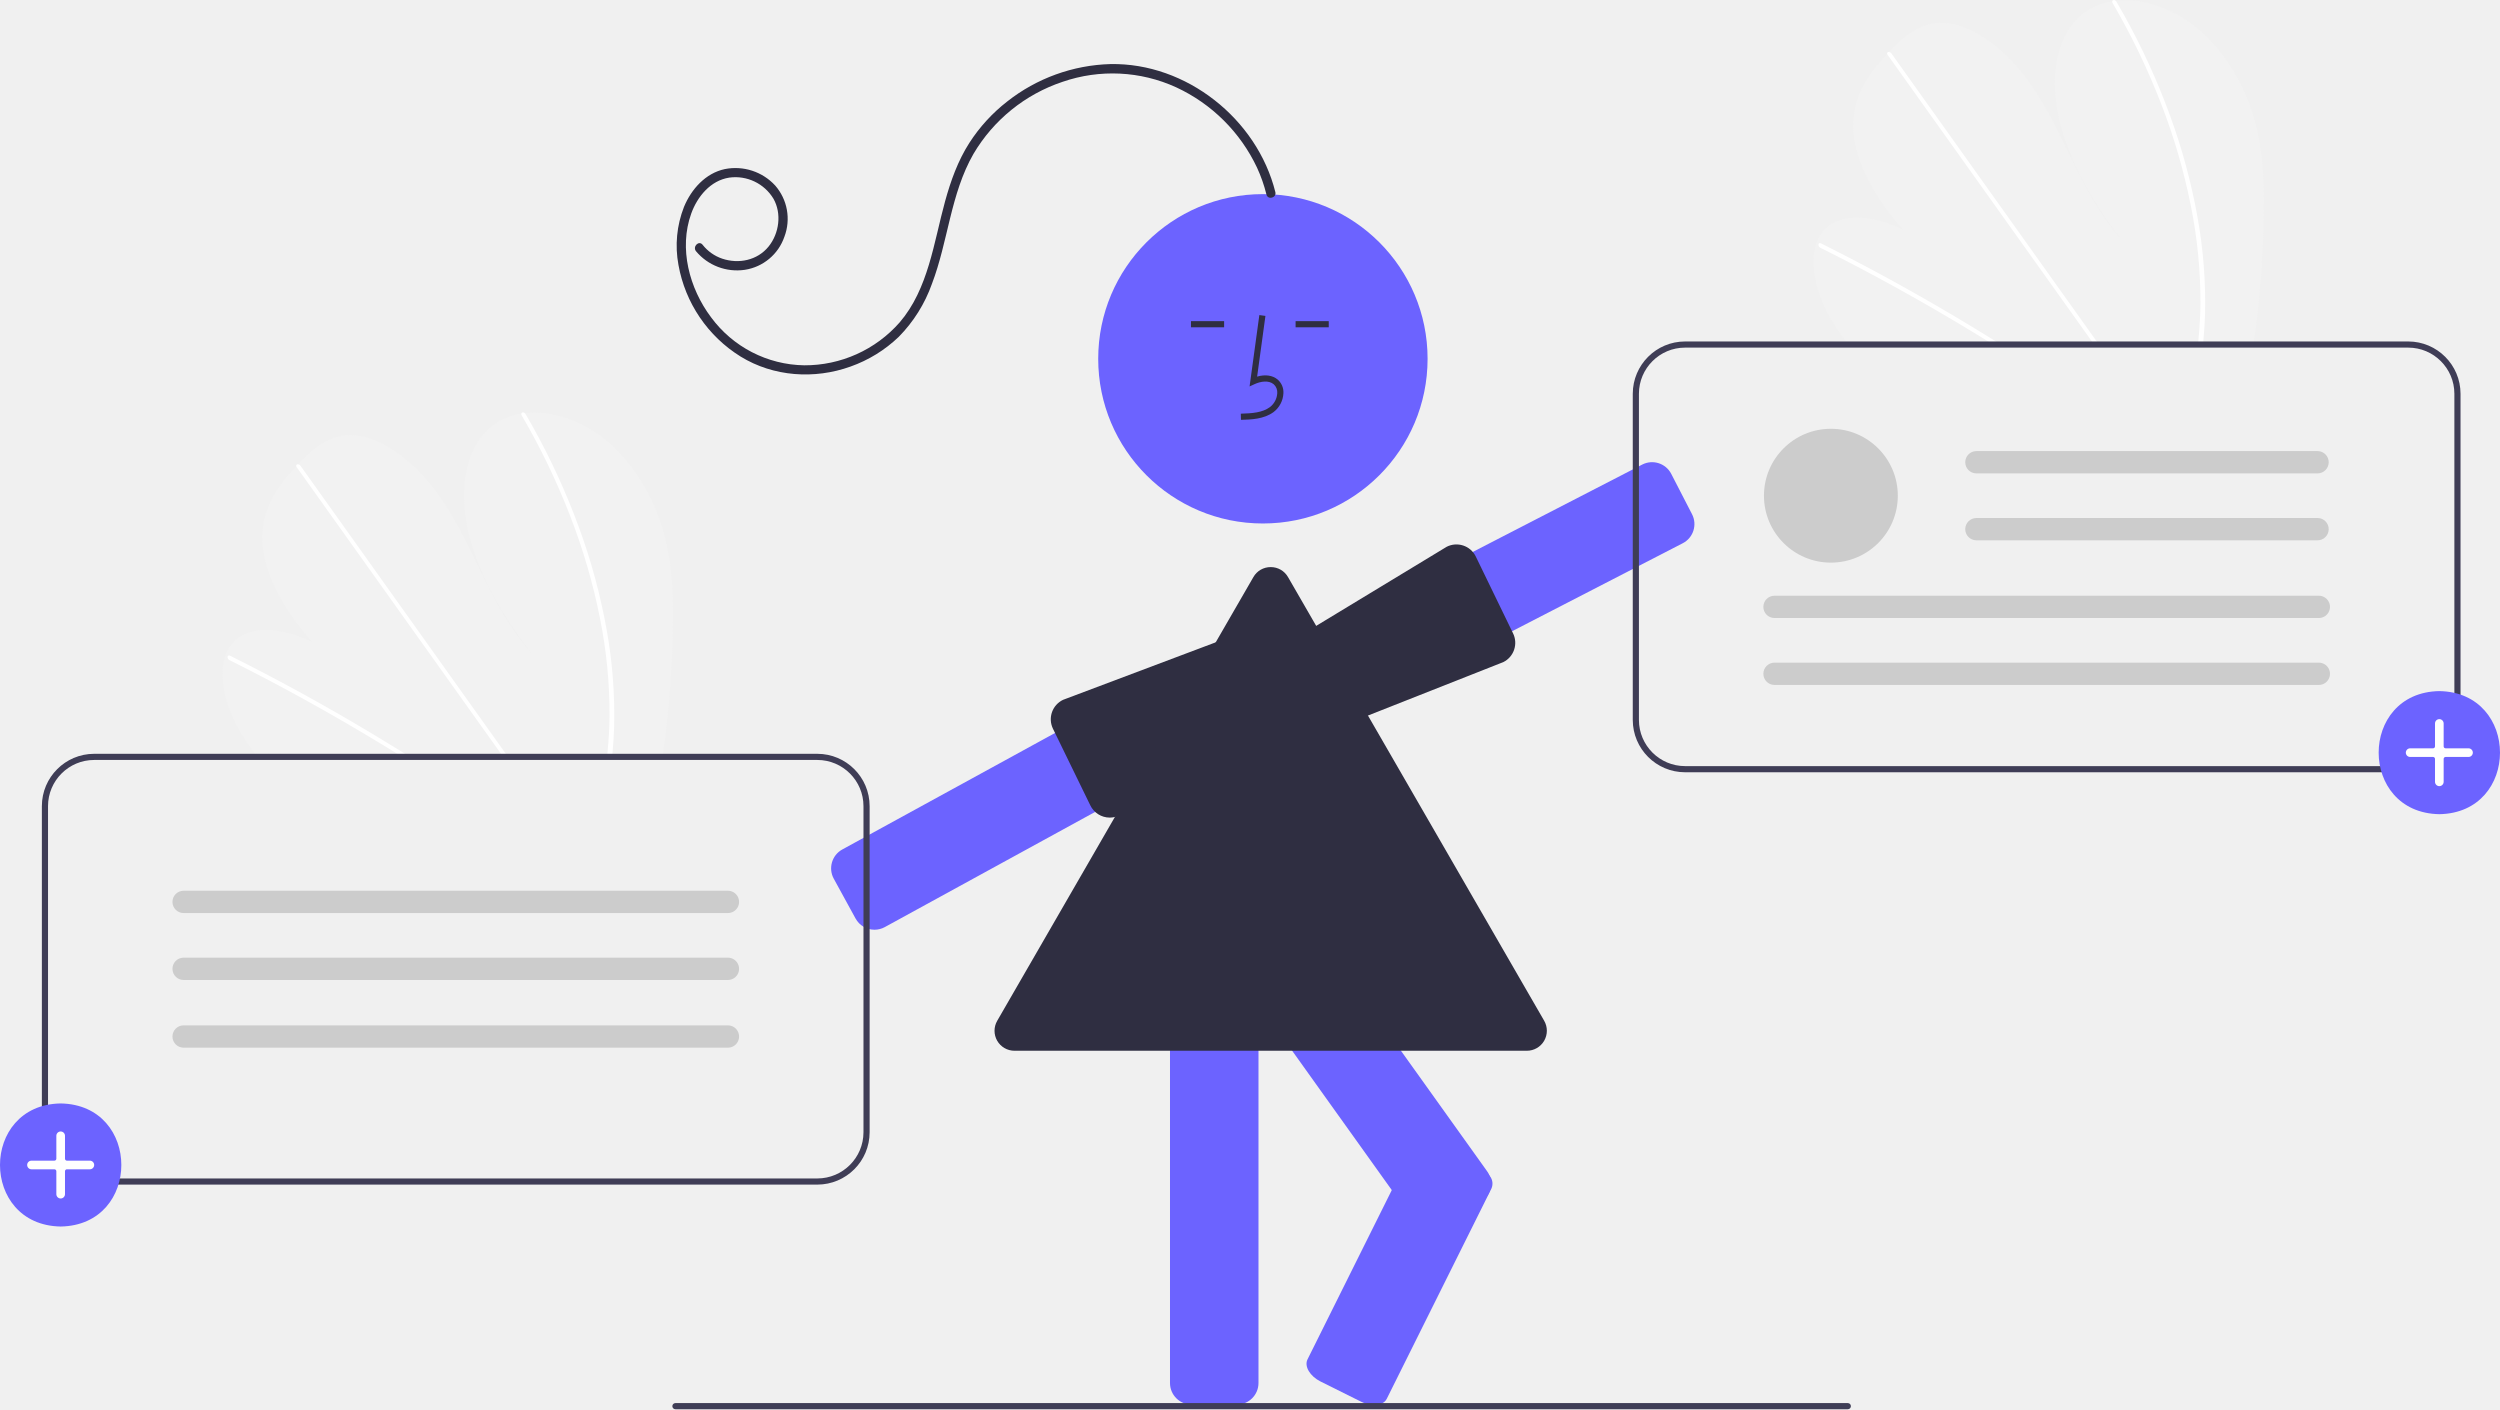
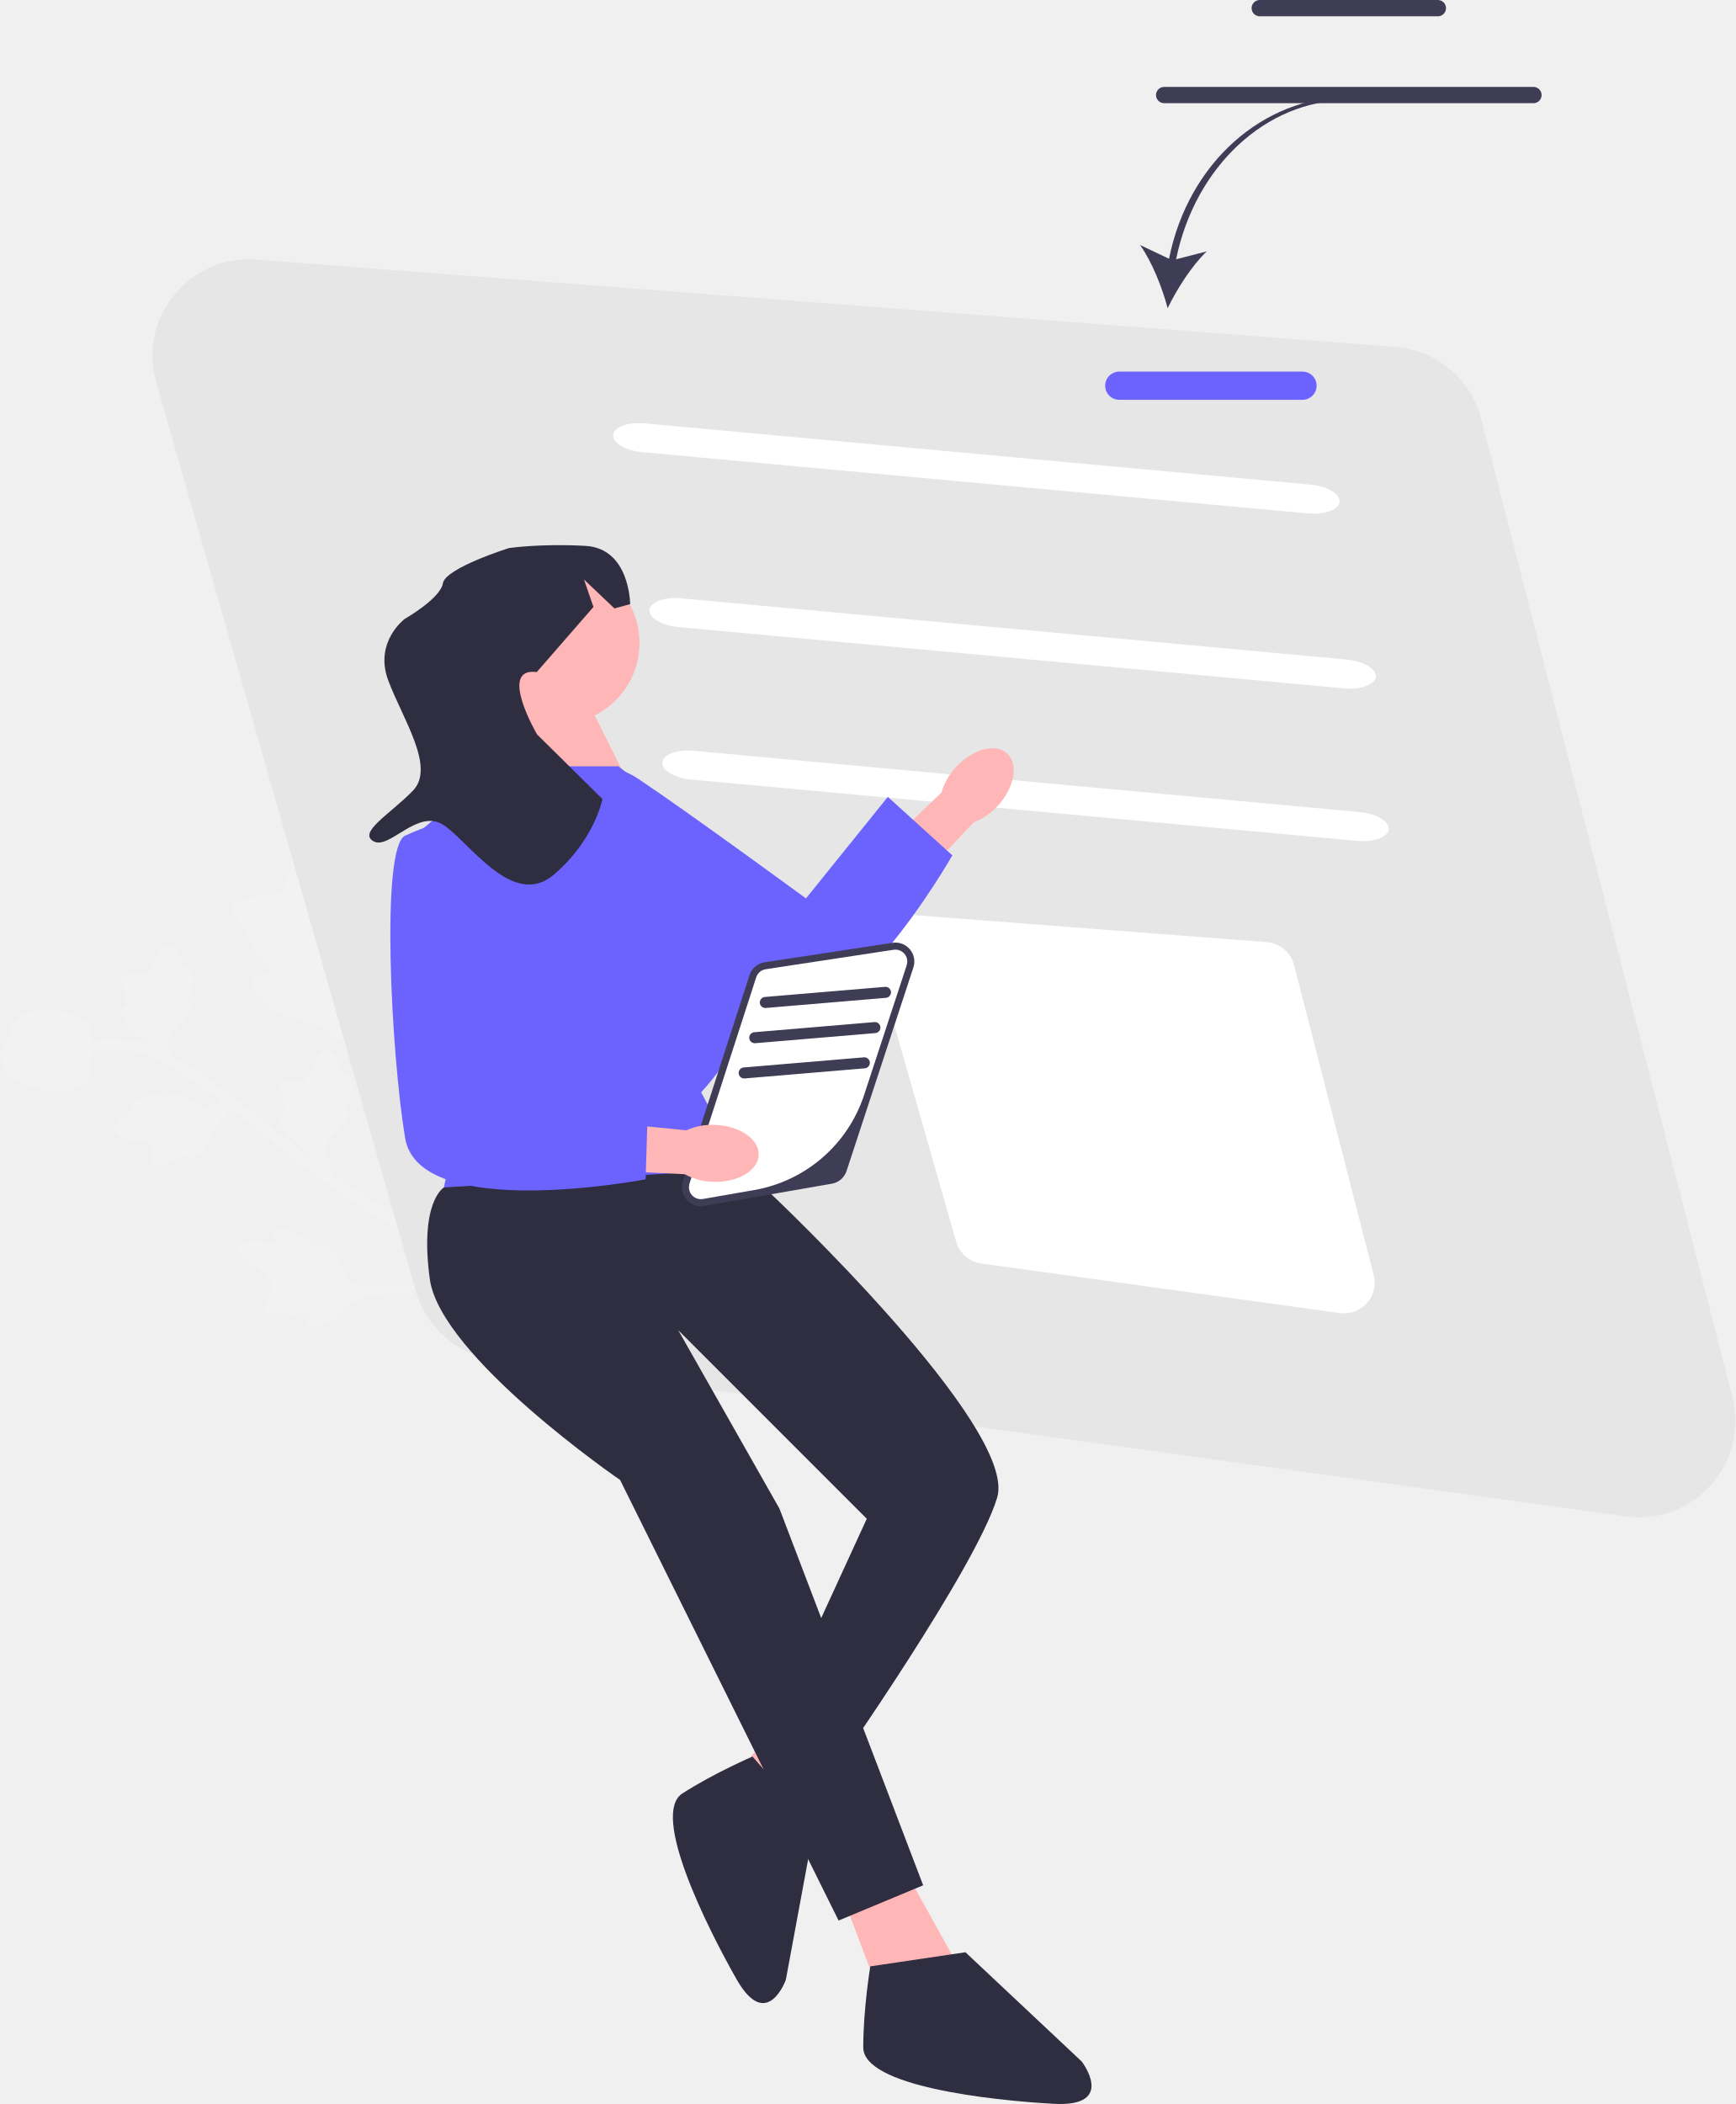
- <svg xmlns="http://www.w3.org/2000/svg" data-name="Layer 1" width="812.432" height="457.966" viewBox="0 0 812.432 457.966">
-   <path d="M929.463,288.968a328.915,328.915,0,0,1-3.101,42.264c-.068.492-.142.984-.21,1.476l-132.42-.74c-.389-.489-.771-.983-1.142-1.483-1.236-1.656-2.395-3.358-3.459-5.12-5.113-8.486-7.453-18.421-5.108-25.276l.042-.107a12.028,12.028,0,0,1,2.348-4.079c5.348-6.02,16.16-5.016,25.972-.157-8.801-9.633-15.808-21.789-16.341-32.64-.522-10.584,5.012-18.144,11.014-24.569.197-.212.394-.419.591-.625.096-.106.197-.206.292-.313,4.683-4.896,10.143-9.723,18.045-9.139,8.667.642,18.276,7.901,25.014,16.361,6.738,8.454,11.215,18.057,15.753,27.429,4.544,9.366,9.46,18.972,16.752,26.978-9.876-12.492-17.839-26.705-20.781-40.529s-.353-27.1,8.449-33.61a20.587,20.587,0,0,1,9.018-3.639c.38-.063.765-.114,1.157-.16,8.148-.927,17.877,1.891,26.154,8.627,9.116,7.417,15.436,18.413,18.58,28.851C929.23,269.205,929.565,279.254,929.463,288.968Z" transform="translate(-193.7841 -221.0168)" fill="#f2f2f2" />
-   <path d="M842.827,332.242l-2.532-.014q-1.206-.754-2.423-1.49c-.502-.317-1.011-.622-1.519-.934q-12.599-7.694-25.355-14.761-12.745-7.073-25.617-13.493a1.061,1.061,0,0,1-.61-1.213.306.306,0,0,1,.042-.089c.12-.225.387-.318.778-.126,1.053.528,2.111,1.056,3.164,1.595q12.908,6.531,25.705,13.713,12.788,7.18,25.431,14.993c.177.108.355.221.532.329C841.225,331.248,842.023,331.745,842.827,332.242Z" transform="translate(-193.7841 -221.0168)" fill="#fff" />
-   <path d="M875.475,332.424l-1.566-.009c-.353-.494-.7-.988-1.053-1.483Q860.41,313.48,847.97,296.027q-20.373-28.573-40.734-57.146a1.008,1.008,0,0,1-.176-.345c-.116-.422.194-.669.591-.625a1.189,1.189,0,0,1,.827.527q11.422,16.024,22.839,32.036,20.267,28.43,40.528,56.854c.859,1.203,1.718,2.412,2.577,3.614C874.775,331.436,875.128,331.93,875.475,332.424Z" transform="translate(-193.7841 -221.0168)" fill="#fff" />
-   <path d="M910.358,323.331c-.08,2.639-.255,5.236-.483,7.808q-.066.738-.133,1.476l-1.643-.009c.05-.492.1-.984.145-1.476.347-3.717.593-7.475.627-11.336a158.147,158.147,0,0,0-3.113-31.878,198.482,198.482,0,0,0-9.643-33.118A227.441,227.441,0,0,0,880.339,222.031a.875.875,0,0,1-.145-.582c.068-.468.691-.607,1.157-.16a1.36,1.36,0,0,1,.236.298q1.137,1.955,2.232,3.921a227.282,227.282,0,0,1,15.1,32.882,197.542,197.542,0,0,1,8.99,33.168A156.023,156.023,0,0,1,910.358,323.331Z" transform="translate(-193.7841 -221.0168)" fill="#fff" />
-   <path d="M412.463,422.968a328.915,328.915,0,0,1-3.101,42.264c-.068.492-.142.984-.21,1.476l-132.42-.74c-.389-.489-.771-.983-1.142-1.483-1.236-1.656-2.395-3.358-3.459-5.12-5.113-8.486-7.453-18.421-5.108-25.276l.042-.107a12.028,12.028,0,0,1,2.348-4.079c5.348-6.02,16.16-5.016,25.972-.157-8.801-9.633-15.808-21.789-16.341-32.64-.522-10.584,5.012-18.144,11.014-24.569.197-.212.394-.419.591-.625.096-.106.197-.206.292-.313,4.683-4.896,10.143-9.723,18.045-9.139,8.667.642,18.276,7.901,25.014,16.361,6.738,8.454,11.215,18.057,15.753,27.429,4.544,9.366,9.46,18.972,16.752,26.978-9.876-12.492-17.839-26.705-20.781-40.529s-.353-27.1,8.449-33.61a20.587,20.587,0,0,1,9.018-3.639c.38-.063.765-.114,1.157-.16,8.148-.927,17.877,1.891,26.154,8.627,9.116,7.417,15.436,18.413,18.58,28.851C412.23,403.205,412.565,413.254,412.463,422.968Z" transform="translate(-193.7841 -221.0168)" fill="#f2f2f2" />
-   <path d="M325.827,466.242l-2.532-.014q-1.206-.754-2.423-1.49c-.502-.317-1.011-.622-1.519-.934q-12.599-7.694-25.355-14.761-12.745-7.073-25.617-13.493a1.061,1.061,0,0,1-.61-1.213.306.306,0,0,1,.042-.089c.12-.225.387-.318.778-.126,1.053.528,2.111,1.056,3.164,1.595q12.908,6.531,25.705,13.713,12.788,7.18,25.431,14.993c.177.108.355.221.532.329C324.225,465.248,325.023,465.745,325.827,466.242Z" transform="translate(-193.7841 -221.0168)" fill="#fff" />
-   <path d="M358.475,466.424l-1.566-.009c-.353-.494-.7-.988-1.053-1.483Q343.41,447.48,330.969,430.027q-20.373-28.573-40.734-57.146a1.008,1.008,0,0,1-.176-.345c-.116-.422.194-.669.591-.625a1.189,1.189,0,0,1,.827.527q11.422,16.024,22.839,32.036,20.267,28.43,40.528,56.854c.859,1.203,1.718,2.412,2.577,3.614C357.775,465.436,358.128,465.93,358.475,466.424Z" transform="translate(-193.7841 -221.0168)" fill="#fff" />
-   <path d="M393.358,457.331c-.08,2.639-.255,5.236-.483,7.808q-.066.738-.133,1.476l-1.643-.009c.05-.492.1-.984.145-1.476.347-3.717.593-7.475.627-11.336a158.147,158.147,0,0,0-3.113-31.878,198.482,198.482,0,0,0-9.643-33.118A227.441,227.441,0,0,0,363.339,356.031a.875.875,0,0,1-.145-.582c.068-.468.691-.607,1.157-.16a1.36,1.36,0,0,1,.236.298q1.137,1.955,2.232,3.921a227.282,227.282,0,0,1,15.1,32.882,197.542,197.542,0,0,1,8.99,33.168A156.023,156.023,0,0,1,393.358,457.331Z" transform="translate(-193.7841 -221.0168)" fill="#fff" />
-   <path d="M477.976,523.154a7.006,7.006,0,0,1-6.152-3.637L464.735,506.572a7.007,7.007,0,0,1,2.778-9.502l107.896-59.083a7.007,7.007,0,0,1,9.502,2.777l7.089,12.946a7.007,7.007,0,0,1-2.778,9.501l-107.896,59.083A6.958,6.958,0,0,1,477.976,523.154Z" transform="translate(-193.7841 -221.0168)" fill="#6c63ff" />
-   <path d="M628.107,454.703a7.033,7.033,0,0,1-2.144-.337,6.951,6.951,0,0,1-4.092-3.457l-6.763-13.118a7.007,7.007,0,0,1,3.014-9.429l109.337-56.372a7.008,7.008,0,0,1,9.429,3.014l6.763,13.118a7.007,7.007,0,0,1-3.014,9.429L631.301,453.924A6.955,6.955,0,0,1,628.107,454.703Z" transform="translate(-193.7841 -221.0168)" fill="#6c63ff" />
-   <path d="M626.136,457.877A7.02,7.02,0,0,1,619.865,454.011l-6.621-13.19a6.987,6.987,0,0,1-.542-4.81c.044-.178.095-.357.154-.534h0c.134-.403.279-1.031.448-1.759.537-2.32,1.204-5.208,2.565-5.891l48.043-29.12a6.996,6.996,0,0,1,9.431,3.096l12.119,24.979a7.007,7.007,0,0,1-3.118,9.391l-53.121,20.972A6.856,6.856,0,0,1,626.136,457.877Z" transform="translate(-193.7841 -221.0168)" fill="#2f2e41" />
-   <circle cx="410.408" cy="116.601" r="53.519" fill="#6c63ff" />
-   <path d="M595.76,677.464H581a7.008,7.008,0,0,1-7-7V547.45a7.008,7.008,0,0,1,7-7h14.759a7.008,7.008,0,0,1,7,7V670.464A7.008,7.008,0,0,1,595.76,677.464Z" transform="translate(-193.7841 -221.0168)" fill="#6c63ff" />
-   <path d="M659.353,621.28a6.996,6.996,0,0,1-5.704-2.926L582.101,518.288a7.007,7.007,0,0,1,1.623-9.766L595.73,499.938a7.007,7.007,0,0,1,9.766,1.623l71.548,100.066a7.008,7.008,0,0,1-1.623,9.766l-12.006,8.585A6.963,6.963,0,0,1,659.353,621.28Z" transform="translate(-193.7841 -221.0168)" fill="#6c63ff" />
-   <path d="M640.371,677.606a9.636,9.636,0,0,1-4.228-1.058l-13.213-6.578c-3.455-1.721-5.359-4.942-4.244-7.182l34.053-68.399c1.115-2.239,4.833-2.662,8.289-.942l13.213,6.578a9.319,9.319,0,0,1,3.788,3.292,3.956,3.956,0,0,1,.457,3.889l-34.053,68.399C643.78,676.918,642.234,677.606,640.371,677.606Z" transform="translate(-193.7841 -221.0168)" fill="#6c63ff" />
-   <path d="M554.418,486.717a7.021,7.021,0,0,1-6.332-4.02l-12.157-24.946a6.999,6.999,0,0,1,3.35-9.32l52.646-19.833c1.341-.635,4.024.625,6.181,1.635.677.317,1.261.591,1.661.735.175.063.347.133.515.209h0a6.988,6.988,0,0,1,3.448,3.397l6.285,13.354a7.009,7.009,0,0,1-3.353,9.315l-49.223,28.787A7.058,7.058,0,0,1,554.418,486.717Z" transform="translate(-193.7841 -221.0168)" fill="#2f2e41" />
-   <path d="M597.068,357.454l-.056-2c3.721-.104,7.001-.337,9.466-2.138a6.148,6.148,0,0,0,2.381-4.528,3.514,3.514,0,0,0-1.153-2.895c-1.636-1.382-4.269-.935-6.188-.055l-1.655.759,3.173-23.19,1.981.271-2.699,19.727c2.607-.767,5.023-.437,6.678.961a5.471,5.471,0,0,1,1.86,4.492,8.133,8.133,0,0,1-3.2,6.073C604.491,357.246,600.375,357.362,597.068,357.454Z" transform="translate(-193.7841 -221.0168)" fill="#2f2e41" />
-   <rect x="421.034" y="104.363" width="10.771" height="2" fill="#2f2e41" />
-   <rect x="387.034" y="104.363" width="10.771" height="2" fill="#2f2e41" />
-   <path d="M689.969,562.483H523.488a6.486,6.486,0,0,1-5.629-9.75L601.099,408.556a6.434,6.434,0,0,1,5.629-3.25h0a6.434,6.434,0,0,1,5.629,3.25l83.241,144.177a6.5,6.5,0,0,1-5.629,9.75Z" transform="translate(-193.7841 -221.0168)" fill="#2f2e41" />
-   <path d="M794.276,678.983h-381a1,1,0,1,1,0-2h381a1,1,0,0,1,0,2Z" transform="translate(-193.7841 -221.0168)" fill="#3f3d56" />
-   <path d="M608.237,283.44c-5.935-23.789-28.939-42.055-53.589-41.601a56.772,56.772,0,0,0-33.558,12.168,54.245,54.245,0,0,0-12.306,13.465c-3.715,5.798-6.048,12.343-7.869,18.949-3.68,13.348-5.414,28.452-14.753,39.352a41.015,41.015,0,0,1-31.033,13.961,38.318,38.318,0,0,1-30.295-15.643c-7.029-9.372-10.49-22.333-6.429-33.643,1.993-5.55,6.278-10.793,12.406-11.718a14.462,14.462,0,0,1,14.318,6.854c2.756,4.836,1.875,11.289-1.578,15.554-3.637,4.493-9.715,5.737-15.075,3.932a13.698,13.698,0,0,1-6.376-4.523c-1.199-1.514-3.323.609-2.137,2.107a17.341,17.341,0,0,0,15.839,6.051,16.189,16.189,0,0,0,12.9-10.78,16.438,16.438,0,0,0-2.999-16.615,17.59,17.59,0,0,0-16.339-5.353c-6.328,1.34-10.924,6.544-13.309,12.312a34.359,34.359,0,0,0-1.789,18.849,44.163,44.163,0,0,0,20.215,29.781c10.669,6.551,23.985,7.452,35.689,3.244a43.738,43.738,0,0,0,15.669-9.648,46.894,46.894,0,0,0,10.793-17.225c5.277-13.816,6.05-29.277,13.516-42.264A53.188,53.188,0,0,1,539.078,247.61a49.736,49.736,0,0,1,36.911,1.772,54.31,54.31,0,0,1,26.293,26.107,48.615,48.615,0,0,1,3.057,8.729c.468,1.877,3.365,1.098,2.898-.777Z" transform="translate(-193.7841 -221.0168)" fill="#2f2e41" />
-   <path d="M976.39,471.983h-235a17.019,17.019,0,0,1-17-17v-106a17.019,17.019,0,0,1,17-17h235a17.019,17.019,0,0,1,17,17v106A17.019,17.019,0,0,1,976.39,471.983Zm-235-138a15.017,15.017,0,0,0-15,15v106a15.017,15.017,0,0,0,15,15h235a15.017,15.017,0,0,0,15-15v-106a15.017,15.017,0,0,0-15-15Z" transform="translate(-193.7841 -221.0168)" fill="#3f3d56" />
-   <circle id="bbcca127-9e59-4001-a5e0-206590d8bff8" data-name="a50d232f-7710-43e4-8fa9-6ef0443fc454" cx="594.987" cy="161.091" r="21.748" fill="#ccc" />
-   <path id="e9da090a-4f8c-43a8-876d-bcf0a4f301e3-188" data-name="e49b4965-a9e9-4371-9134-194e44e65c31" d="M835.999,367.609a3.625,3.625,0,0,0,0,7.249h110.878a3.625,3.625,0,0,0,.119-7.249q-.059-.001-.119,0Z" transform="translate(-193.7841 -221.0168)" fill="#ccc" />
-   <path id="b50338f9-d267-4996-8bf7-ac3d8f49070f-189" data-name="abc4586a-ac92-4255-aae6-84f53baad571" d="M835.999,389.357a3.625,3.625,0,0,0,0,7.249h110.878a3.625,3.625,0,0,0,.119-7.249q-.059-.001-.119,0Z" transform="translate(-193.7841 -221.0168)" fill="#ccc" />
-   <path id="e73ee58f-0bff-4d2a-854f-43aadef532f3-190" data-name="e49b4965-a9e9-4371-9134-194e44e65c31" d="M770.391,414.609a3.625,3.625,0,0,0,0,7.249h176.878a3.625,3.625,0,1,0,.119-7.249q-.059-.001-.119,0Z" transform="translate(-193.7841 -221.0168)" fill="#ccc" />
-   <path id="a71626ea-3ef2-475c-92dc-ce03b5d98f88-191" data-name="abc4586a-ac92-4255-aae6-84f53baad571" d="M770.391,436.357a3.625,3.625,0,0,0,0,7.249h176.878a3.625,3.625,0,1,0,.119-7.249q-.059-.001-.119,0Z" transform="translate(-193.7841 -221.0168)" fill="#ccc" />
-   <path d="M986.5,445.605c26.29.449,26.286,39.555-.001,40C960.21,485.156,960.214,446.05,986.5,445.605Z" transform="translate(-193.7841 -221.0168)" fill="#6c63ff" />
-   <path d="M986.5,476.495a1.407,1.407,0,0,1-1.406-1.406v-7.452a.627.627,0,0,0-.626-.627H977.016a1.406,1.406,0,0,1,0-2.812h7.452a.627.627,0,0,0,.626-.626v-7.453a1.405,1.405,0,0,1,2.811,0v7.453a.627.627,0,0,0,.626.626h7.452a1.406,1.406,0,0,1,0,2.812h-7.452a.627.627,0,0,0-.626.627v7.452A1.407,1.407,0,0,1,986.5,476.495Z" transform="translate(-193.7841 -221.0168)" fill="#fff" />
-   <path d="M459.39,605.983h-235a17.019,17.019,0,0,1-17-17v-106a17.019,17.019,0,0,1,17-17h235a17.019,17.019,0,0,1,17,17v106A17.019,17.019,0,0,1,459.39,605.983Zm-235-138a15.017,15.017,0,0,0-15,15v106a15.017,15.017,0,0,0,15,15h235a15.017,15.017,0,0,0,15-15v-106a15.017,15.017,0,0,0-15-15Z" transform="translate(-193.7841 -221.0168)" fill="#3f3d56" />
-   <path id="ecf93b7f-be09-422e-afbf-80018d7f0d55-192" data-name="e49b4965-a9e9-4371-9134-194e44e65c31" d="M253.391,510.485a3.625,3.625,0,0,0,0,7.249h176.878a3.625,3.625,0,1,0,.119-7.249q-.059-.001-.119,0Z" transform="translate(-193.7841 -221.0168)" fill="#ccc" />
-   <path id="b0602f4a-66cd-4d7a-b0a7-046c73c9962a-193" data-name="abc4586a-ac92-4255-aae6-84f53baad571" d="M253.391,532.233a3.625,3.625,0,0,0,0,7.249h176.878a3.625,3.625,0,1,0,.119-7.249q-.059-.001-.119,0Z" transform="translate(-193.7841 -221.0168)" fill="#ccc" />
-   <path id="a1984a5c-edd7-4811-b4da-a016d2274011-194" data-name="abc4586a-ac92-4255-aae6-84f53baad571" d="M253.391,554.233a3.625,3.625,0,0,0,0,7.249h176.878a3.625,3.625,0,1,0,.119-7.249q-.059-.001-.119,0Z" transform="translate(-193.7841 -221.0168)" fill="#ccc" />
-   <path d="M213.5,579.605c26.29.449,26.286,39.555-.001,40C187.21,619.156,187.214,580.05,213.5,579.605Z" transform="translate(-193.7841 -221.0168)" fill="#6c63ff" />
-   <path d="M213.5,610.495a1.407,1.407,0,0,1-1.406-1.406v-7.452a.627.627,0,0,0-.626-.627H204.016a1.406,1.406,0,0,1,0-2.812h7.452a.627.627,0,0,0,.626-.626v-7.453a1.405,1.405,0,0,1,2.811,0v7.453a.627.627,0,0,0,.626.626h7.452a1.406,1.406,0,0,1,0,2.812h-7.452a.627.627,0,0,0-.626.627v7.452A1.407,1.407,0,0,1,213.5,610.495Z" transform="translate(-193.7841 -221.0168)" fill="#fff" />
+ <svg xmlns="http://www.w3.org/2000/svg" width="492.459" height="596.977" viewBox="0 0 492.459 596.977">
+   <path d="M94.269,234.126c-.569-.891-4.158-6.502-6.817-5.933-5.04,1.077-2.306,23.408-9.632,25.635-1.608,.489-3.871,.061-8.926,1.413-2.011,.538-3.053,.98-3.377,1.87-.459,1.263,.93,2.325,2.993,5.403,3.094,4.617,2.142,5.471,4.863,8.78,2.02,2.457,3.605,3.276,3.294,4.354-.44,1.525-3.897,.87-4.728,2.619-.847,1.785,1.613,4.869,3.741,6.754,3.993,3.538,7.973,3.88,11.617,5.04,3.961,1.261,9.377,4.077,14.984,11.118l44.809,60.654c-3.614-1.369-10.655-4.183-20.259-8.994-8.101-4.06-16.132-8.68-23.872-13.738-3.337-2.18-6.254-4.21-8.874-6.1l.266,.139-1.28-4.632c-.491-1.841-.813-3.344-.132-4.554,.376-.647,1.085-1.314,1.911-2.088,.948-.885,2.024-1.886,3.072-3.277,.972-1.251,1.193-2.367,.707-3.302-.165-.318-.381-.544-.609-.71,.261-.413,.557-.9,.821-1.485,.559-1.244,.696-2.309,.795-3.101,.406-3.186-.11-5.064-1.54-5.582-.604-.218-1.15-.118-1.607,.096-.034-.654-.121-1.423-.359-2.252-.767-2.661-1.834-4.01-3.255-4.122-1.985-.157-2.986,2.036-4.143,4.571-.519,1.126-1.879,4.126-2.59,4.128-.088-.001-.339-.055-.561-.104-.609-.132-1.527-.332-2.96-.372-.803-.023-2.016-.058-2.758,.937-.661,.954-.335,1.967-.035,2.778,.1,.267,.218,.585,.338,.97,.272,.878,.318,1.352,.362,1.811,.058,.597,.118,1.217,.546,2.237,.036,.083,.069,.16,.103,.236-.402,.092-.824,.286-1.178,.68-1.333,1.45-.089,3.852,.502,4.808,1.065,1.71,2.413,2.532,3.498,3.193,.274,.167,.542,.33,.802,.507,1.346,.917,2.462,2.306,3.357,4.093-1.058-.806-2.07-1.582-3.019-2.313-3.401-2.617-6.599-5.168-9.717-7.653-3.206-2.557-6.345-5.059-9.538-7.5l.201-.878,0-0-.772,.448c-5.036-3.83-10.223-7.508-16.046-10.998-.239-.143-.521-.31-.812-.481l-.277-1.003c-.491-1.841-.813-3.344-.132-4.554,.376-.647,1.085-1.314,1.912-2.088,.947-.885,2.024-1.886,3.072-3.277,.972-1.251,1.193-2.367,.707-3.302-.164-.318-.381-.544-.609-.71,.261-.413,.557-.9,.821-1.485,.559-1.244,.696-2.309,.795-3.101,.406-3.186-.11-5.064-1.54-5.582-.604-.218-1.15-.118-1.607,.096-.034-.654-.121-1.423-.359-2.252-.767-2.661-1.834-4.01-3.254-4.121-1.985-.157-2.986,2.036-4.143,4.571-.519,1.126-1.879,4.126-2.59,4.128-.088-.001-.339-.055-.561-.104-.609-.132-1.527-.332-2.96-.372-.803-.023-2.016-.058-2.758,.937-.661,.954-.335,1.967-.035,2.778,.1,.267,.218,.585,.338,.97,.272,.878,.318,1.352,.362,1.811,.058,.597,.118,1.217,.546,2.237,.036,.083,.069,.16,.103,.236-.402,.092-.824,.286-1.178,.68-1.333,1.45-.089,3.852,.503,4.808,1.065,1.71,2.413,2.532,3.498,3.193,.274,.167,.543,.331,.802,.507,.761,.518,1.445,1.194,2.064,1.994-1.975-.666-4.256-1.215-6.828-1.451-3.074-.281-6.188-.074-9.292,.603-.022-.234-.043-.464-.067-.718-.264-2.855-.457-4.04-1.441-5.15-.478-.542-1.209-1.138-3.301-1.819-2.9-.944-5.383-1.087-6.077-1.109-3.466-.099-6.46-.184-9.178,1.907-.519,.396-2.094,1.596-2.958,3.713-.443,1.071-.522,1.94-.586,2.64-.068,.731-.11,1.214-.52,1.89-.259,.431-.57,.783-.818,1.066-.478,.567-1.377,1.605-.624,2.731,.181,.273,.41,.464,.67,.594-.138,.956-.054,1.945,.42,2.84,.424,.805,1.155,1.345,3.125,2.307,3.014,1.473,5.443,2.191,5.925,2.326,3.126,.886,4.694,1.331,6.374,1.267,3.576-.143,6.174-1.252,7.721-3.298,.078-.1,.15-.202,.219-.304l-0-0c1.084-1.607,1.202-3.289,1.389-5.968,.035-.517,.025-1.113-.02-1.873,2.932-.682,5.871-.914,8.763-.649,6.261,.574,10.71,3.24,12.846,4.522,5.321,3.189,10.119,6.556,14.771,10.057l-.561,.326c-1.656,.942-3.029,1.634-4.371,1.282-.721-.2-1.547-.716-2.504-1.319-1.096-.692-2.338-1.479-3.949-2.14-1.457-.622-2.592-.553-3.374,.153-.266,.24-.43,.506-.532,.769-.465-.147-1.012-.311-1.645-.418-1.345-.225-2.41-.088-3.201,.018-3.185,.415-4.87,1.391-5.008,2.905-.058,.64,.177,1.142,.501,1.529-.624,.199-1.346,.478-2.087,.919-2.38,1.417-3.414,2.791-3.161,4.194,.352,1.96,2.727,2.372,5.472,2.848,1.221,.216,4.467,.772,4.65,1.458,.021,.085,.033,.342,.042,.569,.026,.622,.066,1.561,.391,2.957,.182,.783,.455,1.965,1.606,2.43,1.09,.398,1.988-.175,2.696-.671,.233-.164,.51-.36,.853-.573,.78-.486,1.227-.65,1.66-.81,.563-.207,1.147-.423,2.026-1.096,.071-.056,.137-.107,.202-.159,.191,.366,.486,.724,.956,.967,1.741,.921,3.748-.89,4.523-1.705,1.384-1.464,1.837-2.977,2.201-4.194,.092-.307,.182-.609,.287-.905,.662-1.863,2.044-3.586,4.109-5.122l.446-.332,.427-1.861c2.803,2.162,5.579,4.37,8.405,6.624,3.128,2.496,6.341,5.057,9.756,7.685,4.528,3.483,10.162,7.819,18.008,12.945,7.834,5.118,15.964,9.796,24.169,13.907,7.308,3.661,13.16,6.184,17.176,7.802-11.702,.782-27.889,1.712-35.204,1.843-2.845,.051-5.776,.007-7.865-1.961-2.011-1.895-3-5.345-5.927-8.947-.342-.421-1.308-1.58-2.163-1.375-.707,.169-.694,1.117-1.352,1.285-.882,.225-1.622-1.296-3.448-2.727-1.288-1.009-2.461-1.46-3.47-1.848-.304-.117-4.864-1.838-5.701-.586l0,0c-.629,.94,1.387,2.743,.789,3.538-.597,.792-2.806-.722-6.141-.597-.601,.023-4.391,.165-4.879,1.634-.925,2.784,10.823,7.886,9.803,12.124-.224,.93-1.087,1.918-1.882,4.789-.316,1.142-.4,1.781-.056,2.197,.487,.59,1.409,.215,3.515,.09,3.159-.186,3.303,.527,5.713,.147,1.788-.283,2.648-.824,3.087-.36,.622,.656-.698,2.164-.079,3.076,.631,.931,2.855,.613,4.394,.113,2.889-.939,4.205-2.794,5.825-4.248,1.761-1.58,4.707-3.426,9.78-4.146l35.915-3.779c2.1,.837,3.647,1.409,4.548,1.742,.48,.177,.788,.287,.916,.345l.476-.915,.533,.721c-.165-.235-.347-.495-.521-.744l.203-.39,1.375-.61c-.185-.421-.388-.605-.937-.842l2.761-.29c-.835,.068-1.84,.144-2.914,.224-.226-.092-.504-.194-.851-.323-.404-.149-.953-.352-1.609-.6-10.893-15.706-33.297-48.981-41.637-62.601-2.61-4.262-5.152-8.739-4.032-13.654,1.078-4.732,5.422-9.3,8.271-16.938,.333-.892,1.227-3.387,.156-4.499-.886-.92-2.309-.057-3.148-.904-1.127-1.135,.519-3.609,1.06-7.648,.381-2.848,.02-5.026-.291-6.9-.094-.565-1.547-9.001-4.188-9.155l-0,0c-1.984-.116-2.919,4.543-4.655,4.343-1.73-.198-1.404-4.892-4.562-9.83Z" fill="#f2f2f2" />
+   <path d="M461.334,430.248l-320.753-44.333c-10.735-1.482-19.595-9.175-22.574-19.595L44.339,108.479c-2.496-8.739-.633-17.788,5.113-24.829s14.235-10.68,23.299-9.988l323.159,24.759c11.691,.895,21.505,9.128,24.423,20.485l71.262,277.414c2.274,8.853,0,18.21-6.084,25.031-5.239,5.874-12.668,9.155-20.412,9.155-1.249,0-2.507-.085-3.765-.259Z" fill="#e6e6e6" />
+   <path d="M380.224,372.565l-101.735-14.061c-3.405-.47-6.215-2.91-7.16-6.215l-23.366-81.781c-.792-2.772-.201-5.642,1.622-7.875s4.515-3.387,7.39-3.168l102.498,7.853c3.708,.284,6.821,2.895,7.746,6.497l22.603,87.989c.721,2.808,0,5.776-1.93,7.939-1.662,1.863-4.018,2.904-6.474,2.904-.396,0-.795-.027-1.194-.082Z" fill="#fff" />
+   <path d="M371.122,145.673l-188.856-17.384c-4.761-.438-8.467-2.627-8.26-4.878s4.25-3.725,9.011-3.287l188.856,17.384c4.761,.438,8.465,2.625,8.258,4.877s-4.248,3.726-9.009,3.288Z" fill="#fff" />
+   <path d="M381.42,195.311l-188.856-17.384c-4.761-.438-8.467-2.627-8.26-4.878,.207-2.251,4.25-3.725,9.011-3.287l188.856,17.384c4.761,.438,8.465,2.625,8.258,4.877s-4.248,3.726-9.009,3.288Z" fill="#fff" />
+   <path d="M385.057,238.575l-188.856-17.384c-4.761-.438-8.467-2.627-8.26-4.878s4.25-3.725,9.011-3.287l188.856,17.384c4.761,.438,8.465,2.625,8.258,4.877s-4.248,3.726-9.009,3.288Z" fill="#fff" />
+   <g>
+     <path id="uuid-8cf563a5-feb8-4a87-a417-dd696e3ecec6-405" d="M271.261,217.677c4.74-5.165,11.247-6.905,14.534-3.888,3.286,3.017,2.107,9.649-2.636,14.815-1.866,2.089-4.206,3.702-6.823,4.702l-20.361,21.629-9.946-9.771,21.128-20.285c.773-2.694,2.18-5.163,4.103-7.201Z" fill="#ffb6b6" />
+     <path d="M155.179,222.49s11.898-10.883,26.136-1.381c14.238,9.502,47.394,33.806,47.394,33.806l23.232-28.814,18.307,16.594s-32.293,56.88-53.156,44.362c-20.864-12.519-67.44-48.255-65.325-55.649,2.115-7.394,3.412-8.917,3.412-8.917Z" fill="#6c63ff" />
+   </g>
+   <g>
+     <polygon points="243.28 487.954 224.323 523.278 208.71 504.383 226.671 480.114 243.28 487.954" fill="#ffb6b6" />
+     <path d="M231.021,518.395l-8.021,43.339s-5.384,15.031-14.037-.236-24.323-46.854-15.314-52.642c9.008-5.789,19.888-10.466,19.888-10.466l17.484,20.006Z" fill="#2f2e41" />
+   </g>
+   <polygon points="254.467 526.423 274.467 562.423 249.467 565.423 238.467 536.423 254.467 526.423" fill="#ffb6b6" />
+   <path d="M148.467,200.423s-2,20-5,22c-3,2,35.016,0,35.016,0l-11.016-22h-19Z" fill="#ffb6b6" />
+   <path d="M189.459,228.438l-13.993-11.016h-34.213l-22.787,19,14.5,67.5-7,33,89,3-16-30s19-20,13-33c-6-13-22.507-48.484-22.507-48.484Z" fill="#6c63ff" />
+   <path d="M205.967,331.923l13,7s70,66,64,86c-6,20-46,77-46,77l-19-10,28-61-53.5-53.5,28.719,50.625,40.781,106.875-24,10-62-125s-51-35-54-57c-3-22,4-26,4-26l80-5Z" fill="#2f2e41" />
+   <path d="M273.967,553.923l33,31s10,13-8,12c-18-1-54-5-54-16,0-11,2-23,2-23l27-4Z" fill="#2f2e41" />
+   <circle cx="158.467" cy="182.423" r="23" fill="#ffb6b6" />
+   <path d="M258.243,274.196l-18.955,57.727c-.505,1.539-1.818,2.673-3.413,2.951l-36.25,6.304c-3.251,.565-5.937-2.528-4.921-5.668l18.93-58.511c.511-1.579,1.87-2.734,3.511-2.984l36.275-5.52c3.23-.492,5.843,2.596,4.824,5.701Z" fill="#fff" />
+   <path d="M198.855,342.244c-1.543,0-3.008-.659-4.047-1.855-1.248-1.437-1.643-3.376-1.057-5.186l18.93-58.512c.632-1.952,2.284-3.356,4.312-3.664l36.274-5.521c1.861-.284,3.702,.406,4.919,1.845,1.217,1.438,1.593,3.366,1.005,5.156l-18.955,57.727c-.622,1.894-2.228,3.282-4.191,3.625l-36.25,6.304c-.315,.055-.629,.081-.94,.081Zm55.232-72.8c-.171,0-.345,.013-.518,.039l-36.275,5.521c-1.275,.193-2.313,1.076-2.709,2.303l-18.881,58.359c-.346,1.071-.233,2.274,.432,3.182,.778,1.061,2.043,1.561,3.317,1.344l14.546-2.53c14.589-2.537,26.591-12.912,31.21-26.981l12.047-36.688c.303-.924,.266-1.954-.214-2.8-.63-1.113-1.755-1.749-2.956-1.749Z" fill="#3f3d56" />
+   <g>
+     <path id="uuid-43afbd22-a5bc-4202-86c3-15740b69aa20-406" d="M202.907,319.167c7.005,.259,12.55,4.084,12.384,8.542-.166,4.458-5.979,7.861-12.987,7.6-2.801-.066-5.545-.801-8.003-2.145l-29.668-1.474,.988-13.908,29.143,2.93c2.552-1.158,5.344-1.689,8.143-1.546Z" fill="#ffb6b6" />
+     <path d="M123.967,233.923s16,2,18,19c2,17,5,58,5,58l37-1-.76,24.697s-64.24,12.303-68.24-11.697c-4-24-7-82.63,0-85.815,7-3.185,9-3.185,9-3.185Z" fill="#6c63ff" />
+   </g>
+   <g>
+     <path d="M331.737,73.414l-8.23-3.899c3.376,4.711,6.284,12.068,7.841,17.922,2.637-5.453,6.887-12.126,11.094-16.112l-8.698,2.238c5.36-26.268,25.519-45.126,48.604-45.126l.327-.949c-24.113,0-45.466,18.596-50.938,45.925Z" fill="#3f3d56" />
+     <path d="M369.616,113.438h-52c-2.206,0-4-1.794-4-4s1.794-4,4-4h52c2.206,0,4,1.794,4,4s-1.794,4-4,4Z" fill="#6c63ff" />
+   </g>
+   <path d="M251.407,283.12l-34.1,2.873c-.86,.072-1.618-.568-1.691-1.428s.568-1.618,1.428-1.69l34.1-2.873c.86-.072,1.618,.568,1.69,1.428s-.568,1.618-1.427,1.691Z" fill="#3f3d56" />
+   <path d="M248.407,293.12l-34.1,2.873c-.86,.072-1.618-.568-1.691-1.428s.568-1.618,1.428-1.69l34.1-2.873c.86-.072,1.618,.568,1.69,1.428s-.568,1.618-1.427,1.691Z" fill="#3f3d56" />
+   <path d="M245.407,303.12l-34.1,2.873c-.86,.072-1.618-.568-1.691-1.428s.568-1.618,1.428-1.69l34.1-2.873c.86-.072,1.618,.568,1.69,1.428s-.568,1.618-1.427,1.691Z" fill="#3f3d56" />
+   <path d="M152.311,190.692l16.09-18.475-2.682-7.793,8.638,8.208,4.459-1.211s-.038-15.821-12.672-16.536c-12.633-.715-21.695,.616-21.695,.616,0,0-18.064,5.661-18.77,9.999-.706,4.338-10.826,10.103-10.826,10.103,0,0-8.78,6.531-4.676,17.479,4.105,10.947,13.47,24.612,6.987,31.273-6.483,6.661-15.645,11.789-11.181,14.346s12.516-9.431,19.849-4.638,19.724,24.044,31.347,14.102c11.623-9.942,13.772-21.458,13.772-21.458l-18.55-18.332s-11.238-19.169-.091-17.683Z" fill="#2f2e41" />
+   <g>
+     <path d="M408.025,4.622h-50.546c-1.274,0-2.311-1.037-2.311-2.311S356.204,0,357.478,0h50.546c1.274,0,2.311,1.036,2.311,2.311s-1.036,2.311-2.311,2.311Z" fill="#3f3d56" />
+     <path d="M435.149,29.278h-104.794c-1.274,0-2.311-1.037-2.311-2.311s1.037-2.311,2.311-2.311h104.794c1.274,0,2.311,1.036,2.311,2.311,0,1.274-1.036,2.311-2.311,2.311Z" fill="#3f3d56" />
+   </g>
</svg>
